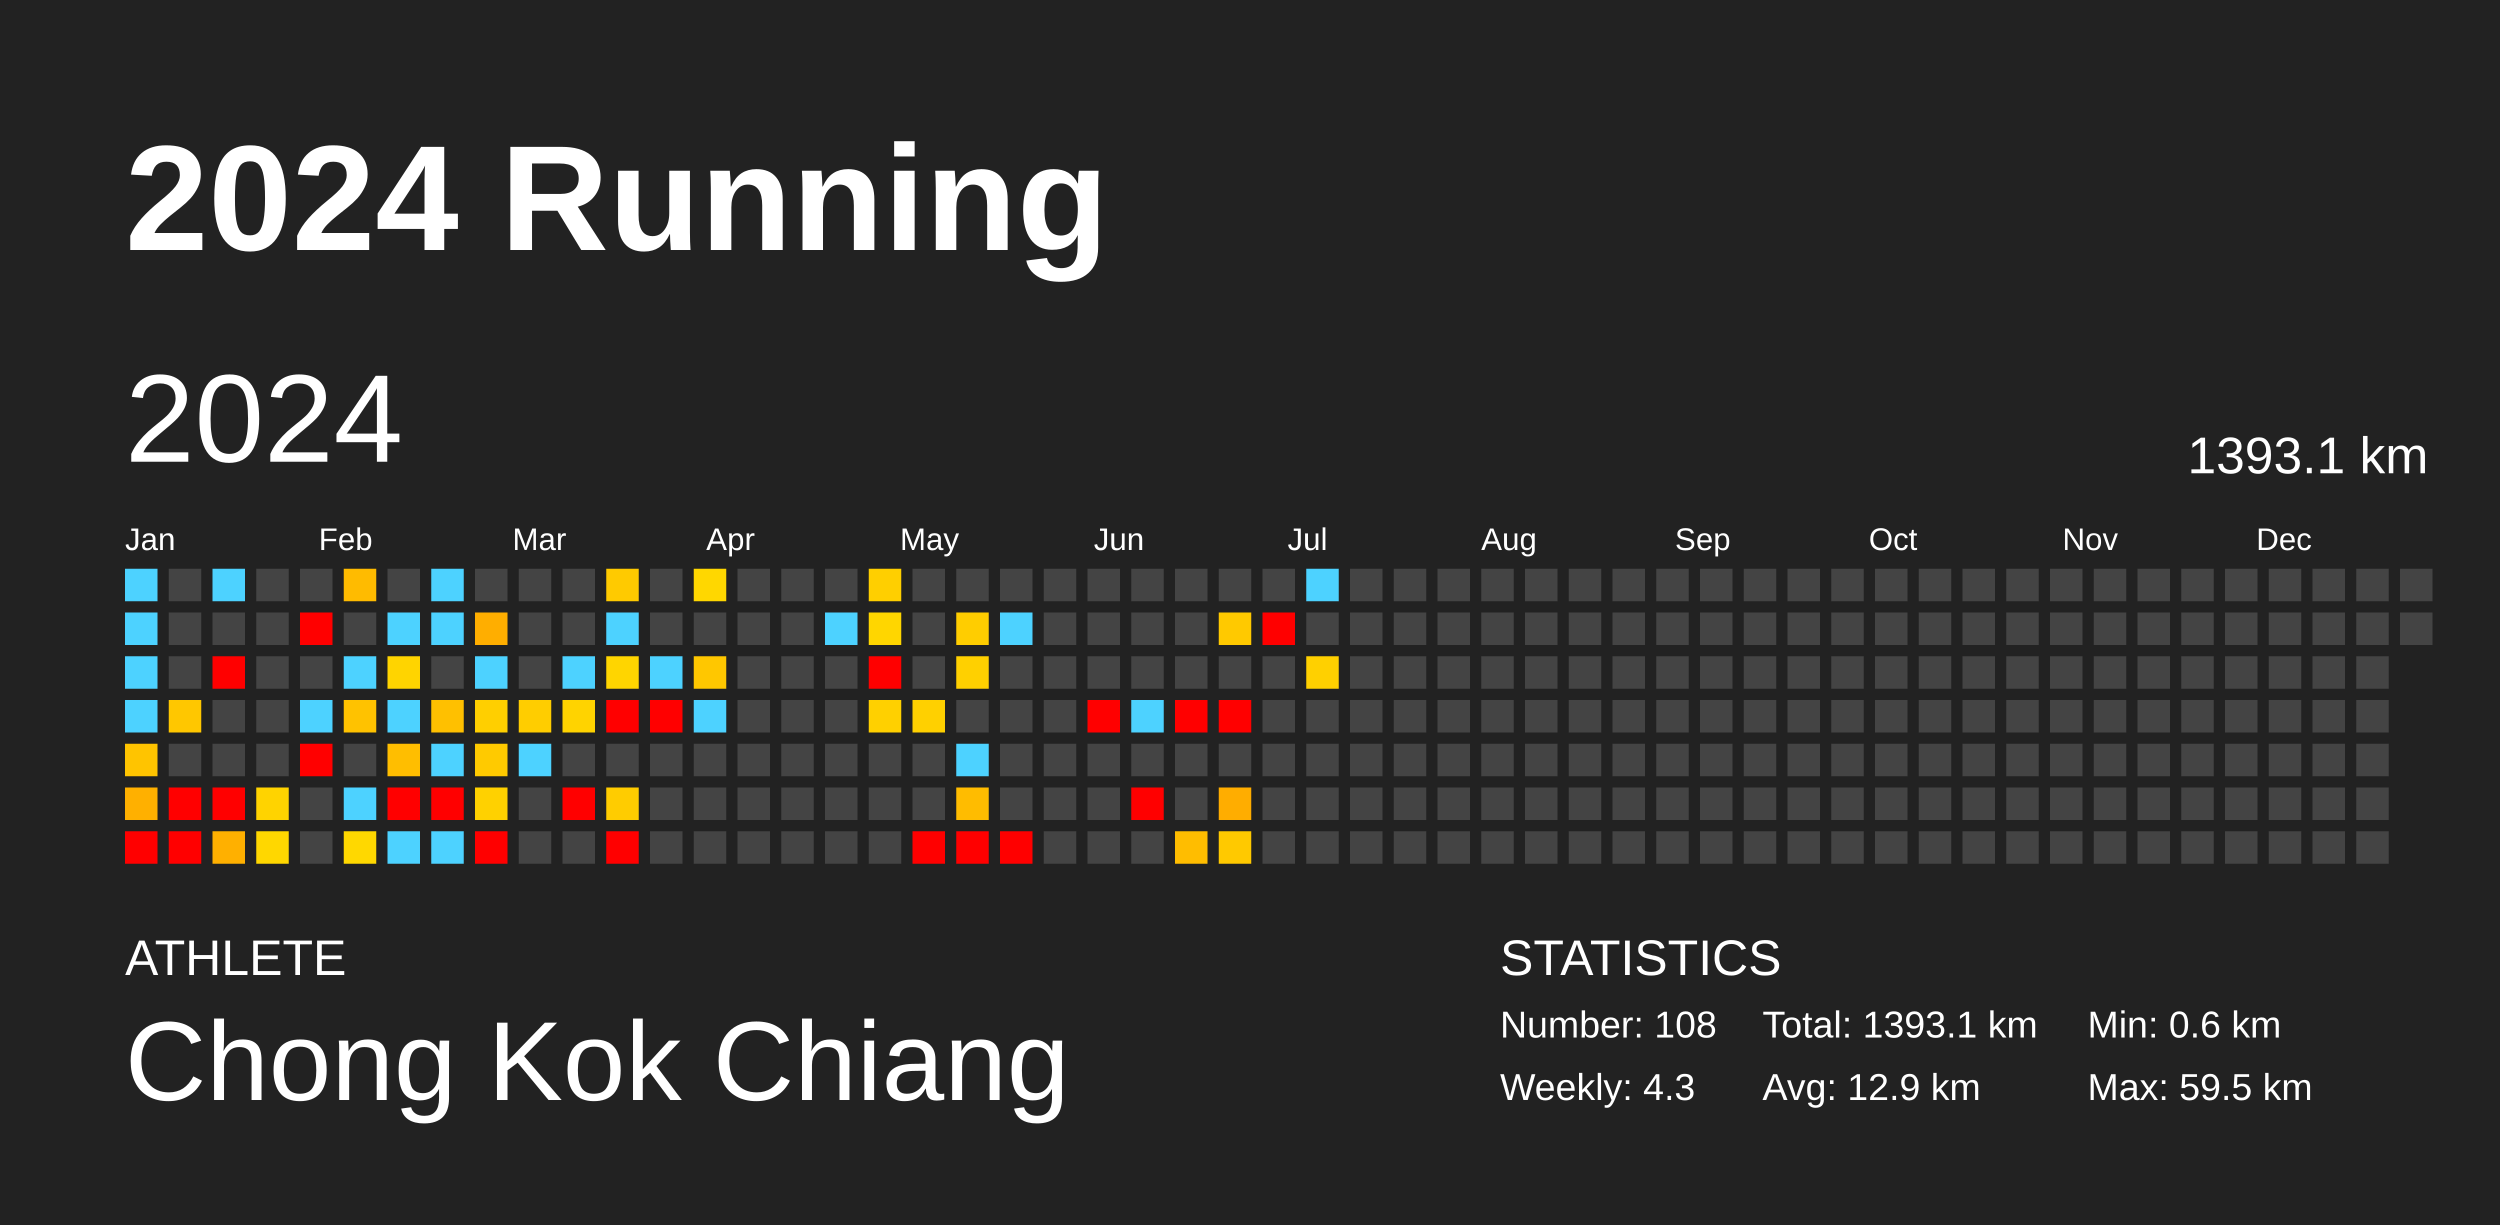
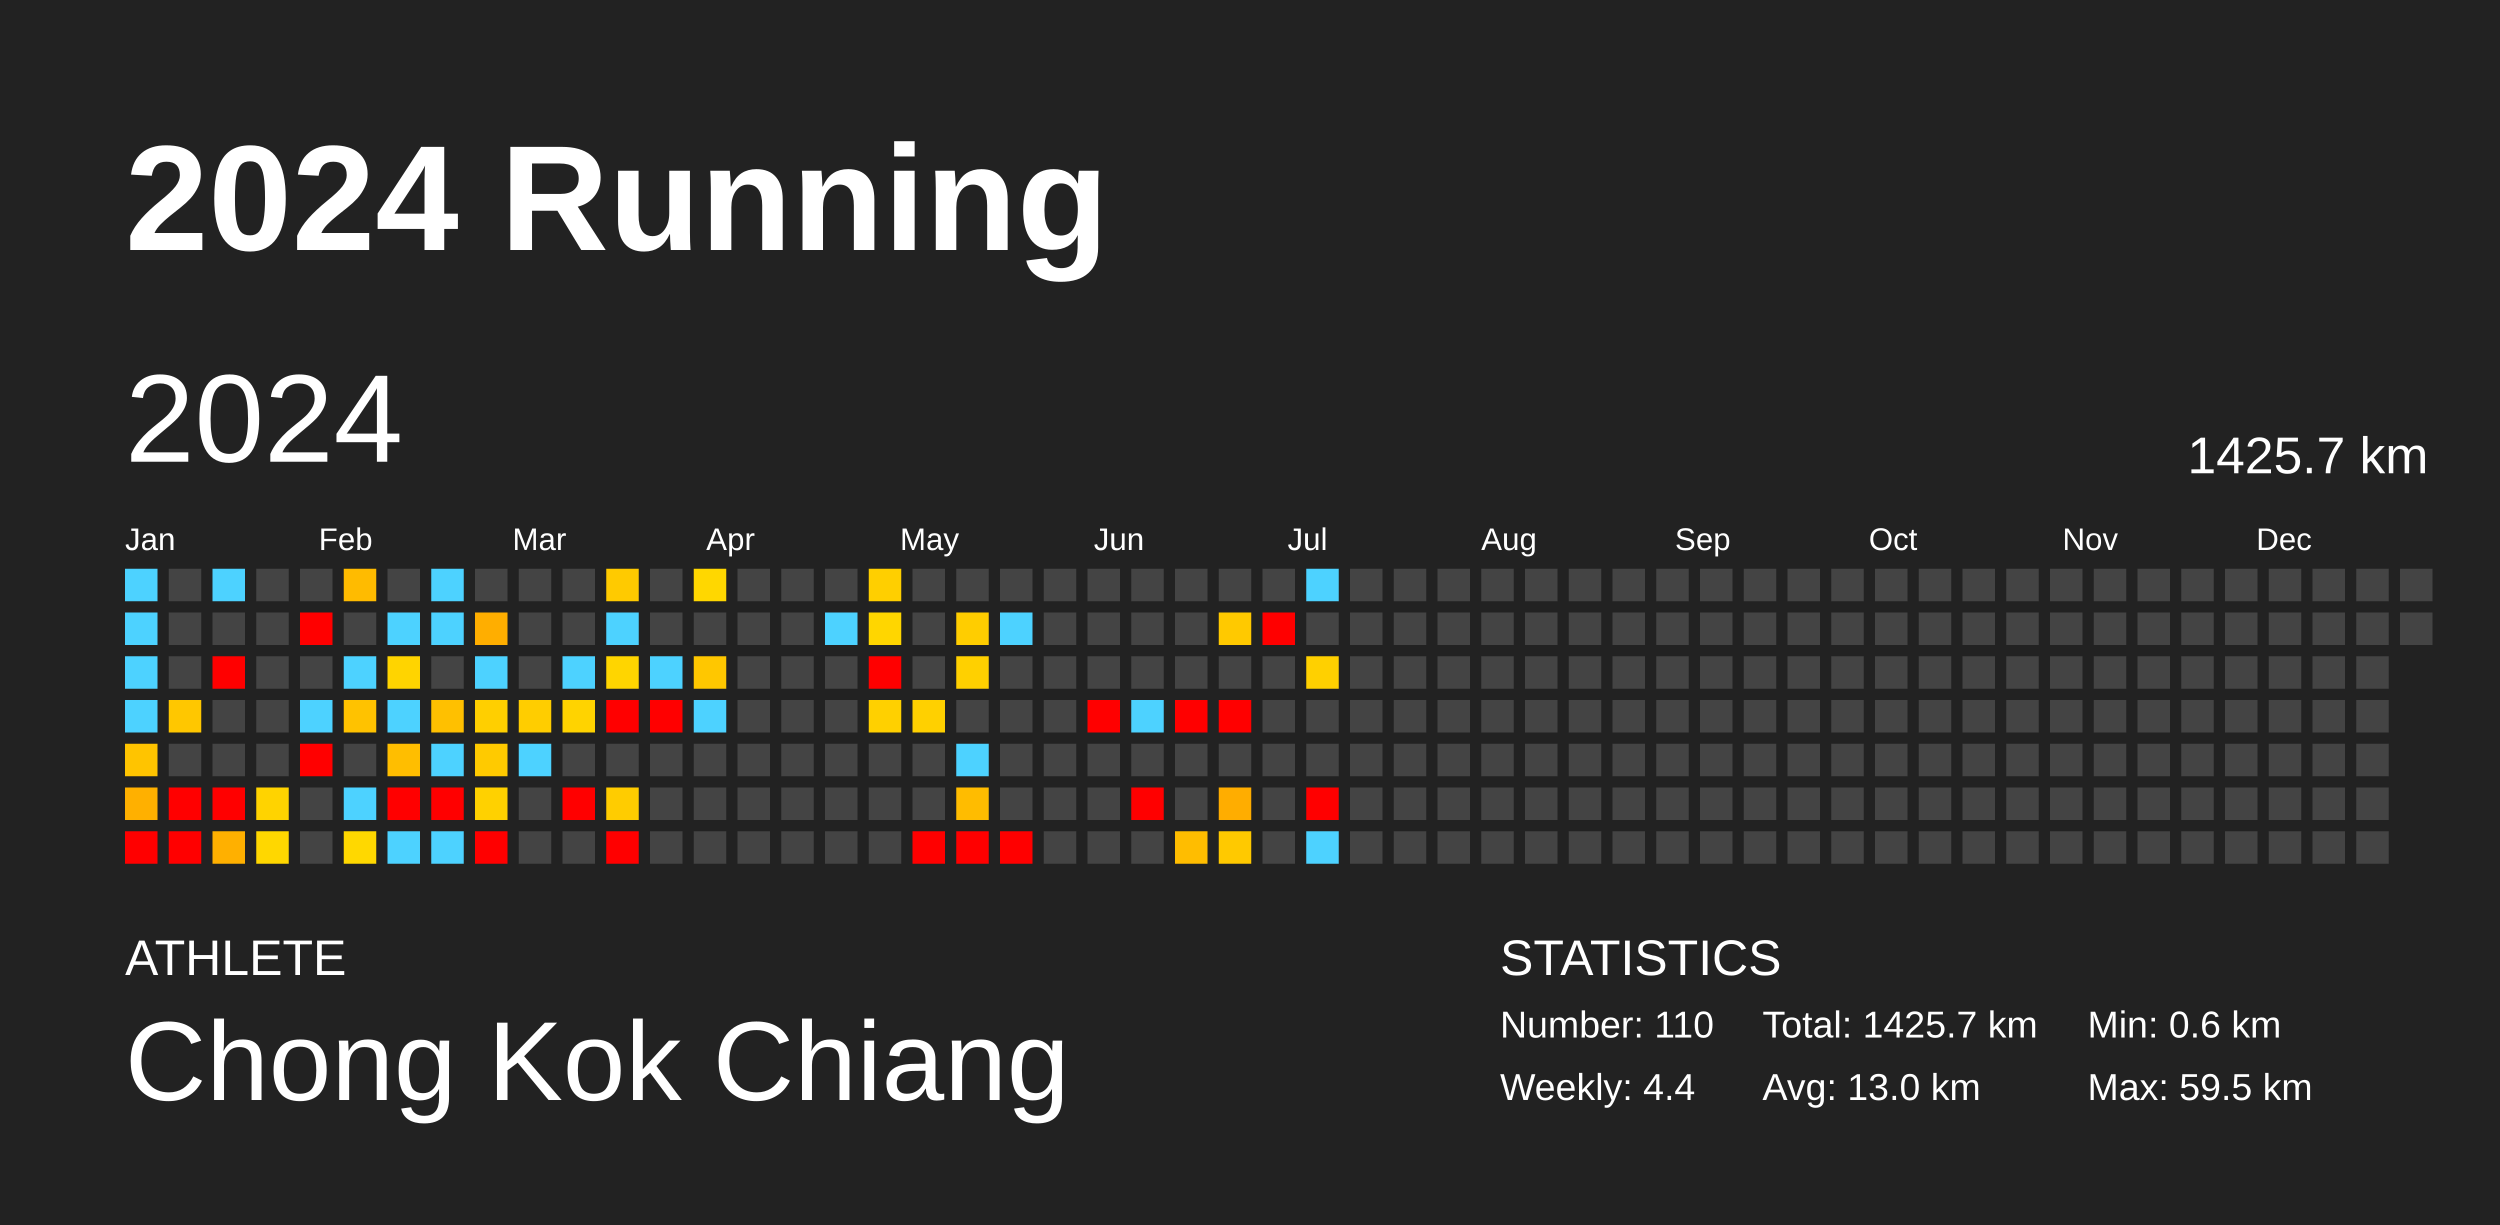
<svg xmlns="http://www.w3.org/2000/svg" baseProfile="full" height="98mm" version="1.1" viewBox="0,0,200,98" width="200mm">
  <defs />
  <rect fill="#222222" height="98" width="200" x="0" y="0" />
  <text fill="#FFFFFF" style="font-size:12px; font-family:Arial; font-weight:bold;" x="10" y="20">2024 Running</text>
  <text fill="#FFFFFF" style="font-size:4px; font-family:Arial" x="10" y="78">ATHLETE</text>
  <text fill="#FFFFFF" style="font-size:9px; font-family:Arial" x="10" y="88">Chong Kok Chiang</text>
  <text fill="#FFFFFF" style="font-size:4px; font-family:Arial" x="120" y="78">STATISTICS</text>
-   <text fill="#FFFFFF" style="font-size:3px; font-family:Arial" x="120" y="83">Number: 108</text>
-   <text fill="#FFFFFF" style="font-size:3px; font-family:Arial" x="120" y="88">Weekly: 4.3</text>
-   <text fill="#FFFFFF" style="font-size:3px; font-family:Arial" x="141" y="83">Total: 1393.1 km</text>
-   <text fill="#FFFFFF" style="font-size:3px; font-family:Arial" x="141" y="88">Avg: 12.9 km</text>
+   <text fill="#FFFFFF" style="font-size:3px; font-family:Arial" x="120" y="83">Number: 110</text>
+   <text fill="#FFFFFF" style="font-size:3px; font-family:Arial" x="120" y="88">Weekly: 4.4</text>
+   <text fill="#FFFFFF" style="font-size:3px; font-family:Arial" x="141" y="83">Total: 1425.7 km</text>
+   <text fill="#FFFFFF" style="font-size:3px; font-family:Arial" x="141" y="88">Avg: 13.0 km</text>
  <text fill="#FFFFFF" style="font-size:3px; font-family:Arial" x="167" y="83">Min: 0.6 km</text>
  <text fill="#FFFFFF" style="font-size:3px; font-family:Arial" x="167" y="88">Max: 59.5 km</text>
  <text dominant-baseline="hanging" fill="#FFFFFF" style="font-size:10.0px; font-family:Arial;" x="10" y="30">2024</text>
-   <text dominant-baseline="hanging" fill="#FFFFFF" style="font-size:4.125px; font-family:Arial;" x="175" y="35">1393.1 km</text>
+   <text dominant-baseline="hanging" fill="#FFFFFF" style="font-size:4.125px; font-family:Arial;" x="175" y="35">1425.7 km</text>
  <text fill="#FFFFFF" style="font-size:2.5px; font-family:Arial" x="10.0" y="44">Jan</text>
  <text fill="#FFFFFF" style="font-size:2.5px; font-family:Arial" x="25.5" y="44">Feb</text>
  <text fill="#FFFFFF" style="font-size:2.5px; font-family:Arial" x="41.0" y="44">Mar</text>
  <text fill="#FFFFFF" style="font-size:2.5px; font-family:Arial" x="56.5" y="44">Apr</text>
  <text fill="#FFFFFF" style="font-size:2.5px; font-family:Arial" x="72.0" y="44">May</text>
  <text fill="#FFFFFF" style="font-size:2.5px; font-family:Arial" x="87.5" y="44">Jun</text>
  <text fill="#FFFFFF" style="font-size:2.5px; font-family:Arial" x="103.0" y="44">Jul</text>
  <text fill="#FFFFFF" style="font-size:2.5px; font-family:Arial" x="118.5" y="44">Aug</text>
  <text fill="#FFFFFF" style="font-size:2.5px; font-family:Arial" x="134.0" y="44">Sep</text>
  <text fill="#FFFFFF" style="font-size:2.5px; font-family:Arial" x="149.5" y="44">Oct</text>
  <text fill="#FFFFFF" style="font-size:2.5px; font-family:Arial" x="165.0" y="44">Nov</text>
  <text fill="#FFFFFF" style="font-size:2.5px; font-family:Arial" x="180.5" y="44">Dec</text>
  <rect fill="#4dd2ff" height="2.6" width="2.6" x="10.0" y="45.5" />
  <rect fill="#4dd2ff" height="2.6" width="2.6" x="10.0" y="49.0" />
  <rect fill="#4dd2ff" height="2.6" width="2.6" x="10.0" y="52.5" />
  <rect fill="#4dd2ff" height="2.6" width="2.6" x="10.0" y="56.0" />
  <rect fill="#ffc400" height="2.6" width="2.6" x="10.0" y="59.5" />
  <rect fill="#ffb000" height="2.6" width="2.6" x="10.0" y="63.0" />
  <rect fill="red" height="2.6" width="2.6" x="10.0" y="66.5" />
  <rect fill="#444444" height="2.6" width="2.6" x="13.5" y="45.5" />
  <rect fill="#444444" height="2.6" width="2.6" x="13.5" y="49.0" />
  <rect fill="#444444" height="2.6" width="2.6" x="13.5" y="52.5" />
  <rect fill="#ffc700" height="2.6" width="2.6" x="13.5" y="56.0" />
  <rect fill="#444444" height="2.6" width="2.6" x="13.5" y="59.5" />
  <rect fill="red" height="2.6" width="2.6" x="13.5" y="63.0" />
  <rect fill="red" height="2.6" width="2.6" x="13.5" y="66.5" />
  <rect fill="#4dd2ff" height="2.6" width="2.6" x="17.0" y="45.5" />
  <rect fill="#444444" height="2.6" width="2.6" x="17.0" y="49.0" />
  <rect fill="red" height="2.6" width="2.6" x="17.0" y="52.5" />
  <rect fill="#444444" height="2.6" width="2.6" x="17.0" y="56.0" />
  <rect fill="#444444" height="2.6" width="2.6" x="17.0" y="59.5" />
  <rect fill="red" height="2.6" width="2.6" x="17.0" y="63.0" />
  <rect fill="#ffb000" height="2.6" width="2.6" x="17.0" y="66.5" />
  <rect fill="#444444" height="2.6" width="2.6" x="20.5" y="45.5" />
  <rect fill="#444444" height="2.6" width="2.6" x="20.5" y="49.0" />
  <rect fill="#444444" height="2.6" width="2.6" x="20.5" y="52.5" />
  <rect fill="#444444" height="2.6" width="2.6" x="20.5" y="56.0" />
  <rect fill="#444444" height="2.6" width="2.6" x="20.5" y="59.5" />
  <rect fill="#ffd300" height="2.6" width="2.6" x="20.5" y="63.0" />
  <rect fill="#ffd700" height="2.6" width="2.6" x="20.5" y="66.5" />
  <rect fill="#444444" height="2.6" width="2.6" x="24.0" y="45.5" />
  <rect fill="red" height="2.6" width="2.6" x="24.0" y="49.0" />
  <rect fill="#444444" height="2.6" width="2.6" x="24.0" y="52.5" />
  <rect fill="#4dd2ff" height="2.6" width="2.6" x="24.0" y="56.0" />
  <rect fill="red" height="2.6" width="2.6" x="24.0" y="59.5" />
  <rect fill="#444444" height="2.6" width="2.6" x="24.0" y="63.0" />
  <rect fill="#444444" height="2.6" width="2.6" x="24.0" y="66.5" />
  <rect fill="#ffbb00" height="2.6" width="2.6" x="27.5" y="45.5" />
  <rect fill="#444444" height="2.6" width="2.6" x="27.5" y="49.0" />
  <rect fill="#4dd2ff" height="2.6" width="2.6" x="27.5" y="52.5" />
  <rect fill="#ffc200" height="2.6" width="2.6" x="27.5" y="56.0" />
  <rect fill="#444444" height="2.6" width="2.6" x="27.5" y="59.5" />
  <rect fill="#4dd2ff" height="2.6" width="2.6" x="27.5" y="63.0" />
  <rect fill="#ffd800" height="2.6" width="2.6" x="27.5" y="66.5" />
  <rect fill="#444444" height="2.6" width="2.6" x="31.0" y="45.5" />
  <rect fill="#4dd2ff" height="2.6" width="2.6" x="31.0" y="49.0" />
  <rect fill="#ffd400" height="2.6" width="2.6" x="31.0" y="52.5" />
  <rect fill="#4dd2ff" height="2.6" width="2.6" x="31.0" y="56.0" />
  <rect fill="#ffbe00" height="2.6" width="2.6" x="31.0" y="59.5" />
  <rect fill="red" height="2.6" width="2.6" x="31.0" y="63.0" />
  <rect fill="#4dd2ff" height="2.6" width="2.6" x="31.0" y="66.5" />
  <rect fill="#4dd2ff" height="2.6" width="2.6" x="34.5" y="45.5" />
  <rect fill="#4dd2ff" height="2.6" width="2.6" x="34.5" y="49.0" />
  <rect fill="#444444" height="2.6" width="2.6" x="34.5" y="52.5" />
  <rect fill="#ffc000" height="2.6" width="2.6" x="34.5" y="56.0" />
  <rect fill="#4dd2ff" height="2.6" width="2.6" x="34.5" y="59.5" />
  <rect fill="red" height="2.6" width="2.6" x="34.5" y="63.0" />
  <rect fill="#4dd2ff" height="2.6" width="2.6" x="34.5" y="66.5" />
  <rect fill="#444444" height="2.6" width="2.6" x="38.0" y="45.5" />
  <rect fill="#ffae00" height="2.6" width="2.6" x="38.0" y="49.0" />
  <rect fill="#4dd2ff" height="2.6" width="2.6" x="38.0" y="52.5" />
  <rect fill="#ffcf00" height="2.6" width="2.6" x="38.0" y="56.0" />
  <rect fill="#ffca00" height="2.6" width="2.6" x="38.0" y="59.5" />
  <rect fill="#ffd100" height="2.6" width="2.6" x="38.0" y="63.0" />
  <rect fill="red" height="2.6" width="2.6" x="38.0" y="66.5" />
  <rect fill="#444444" height="2.6" width="2.6" x="41.5" y="45.5" />
  <rect fill="#444444" height="2.6" width="2.6" x="41.5" y="49.0" />
  <rect fill="#444444" height="2.6" width="2.6" x="41.5" y="52.5" />
  <rect fill="#ffcd00" height="2.6" width="2.6" x="41.5" y="56.0" />
  <rect fill="#4dd2ff" height="2.6" width="2.6" x="41.5" y="59.5" />
  <rect fill="#444444" height="2.6" width="2.6" x="41.5" y="63.0" />
  <rect fill="#444444" height="2.6" width="2.6" x="41.5" y="66.5" />
  <rect fill="#444444" height="2.6" width="2.6" x="45.0" y="45.5" />
  <rect fill="#444444" height="2.6" width="2.6" x="45.0" y="49.0" />
  <rect fill="#4dd2ff" height="2.6" width="2.6" x="45.0" y="52.5" />
  <rect fill="#ffd300" height="2.6" width="2.6" x="45.0" y="56.0" />
  <rect fill="#444444" height="2.6" width="2.6" x="45.0" y="59.5" />
  <rect fill="red" height="2.6" width="2.6" x="45.0" y="63.0" />
  <rect fill="#444444" height="2.6" width="2.6" x="45.0" y="66.5" />
  <rect fill="#ffca00" height="2.6" width="2.6" x="48.5" y="45.5" />
  <rect fill="#4dd2ff" height="2.6" width="2.6" x="48.5" y="49.0" />
  <rect fill="#ffd500" height="2.6" width="2.6" x="48.5" y="52.5" />
  <rect fill="red" height="2.6" width="2.6" x="48.5" y="56.0" />
  <rect fill="#444444" height="2.6" width="2.6" x="48.5" y="59.5" />
  <rect fill="#ffcc00" height="2.6" width="2.6" x="48.5" y="63.0" />
  <rect fill="red" height="2.6" width="2.6" x="48.5" y="66.5" />
  <rect fill="#444444" height="2.6" width="2.6" x="52.0" y="45.5" />
  <rect fill="#444444" height="2.6" width="2.6" x="52.0" y="49.0" />
  <rect fill="#4dd2ff" height="2.6" width="2.6" x="52.0" y="52.5" />
  <rect fill="red" height="2.6" width="2.6" x="52.0" y="56.0" />
  <rect fill="#444444" height="2.6" width="2.6" x="52.0" y="59.5" />
  <rect fill="#444444" height="2.6" width="2.6" x="52.0" y="63.0" />
  <rect fill="#444444" height="2.6" width="2.6" x="52.0" y="66.5" />
  <rect fill="#ffd700" height="2.6" width="2.6" x="55.5" y="45.5" />
  <rect fill="#444444" height="2.6" width="2.6" x="55.5" y="49.0" />
  <rect fill="#ffc700" height="2.6" width="2.6" x="55.5" y="52.5" />
  <rect fill="#4dd2ff" height="2.6" width="2.6" x="55.5" y="56.0" />
  <rect fill="#444444" height="2.6" width="2.6" x="55.5" y="59.5" />
  <rect fill="#444444" height="2.6" width="2.6" x="55.5" y="63.0" />
  <rect fill="#444444" height="2.6" width="2.6" x="55.5" y="66.5" />
  <rect fill="#444444" height="2.6" width="2.6" x="59.0" y="45.5" />
  <rect fill="#444444" height="2.6" width="2.6" x="59.0" y="49.0" />
  <rect fill="#444444" height="2.6" width="2.6" x="59.0" y="52.5" />
  <rect fill="#444444" height="2.6" width="2.6" x="59.0" y="56.0" />
  <rect fill="#444444" height="2.6" width="2.6" x="59.0" y="59.5" />
  <rect fill="#444444" height="2.6" width="2.6" x="59.0" y="63.0" />
  <rect fill="#444444" height="2.6" width="2.6" x="59.0" y="66.5" />
  <rect fill="#444444" height="2.6" width="2.6" x="62.5" y="45.5" />
  <rect fill="#444444" height="2.6" width="2.6" x="62.5" y="49.0" />
  <rect fill="#444444" height="2.6" width="2.6" x="62.5" y="52.5" />
  <rect fill="#444444" height="2.6" width="2.6" x="62.5" y="56.0" />
  <rect fill="#444444" height="2.6" width="2.6" x="62.5" y="59.5" />
  <rect fill="#444444" height="2.6" width="2.6" x="62.5" y="63.0" />
  <rect fill="#444444" height="2.6" width="2.6" x="62.5" y="66.5" />
  <rect fill="#444444" height="2.6" width="2.6" x="66.0" y="45.5" />
  <rect fill="#4dd2ff" height="2.6" width="2.6" x="66.0" y="49.0" />
  <rect fill="#444444" height="2.6" width="2.6" x="66.0" y="52.5" />
  <rect fill="#444444" height="2.6" width="2.6" x="66.0" y="56.0" />
  <rect fill="#444444" height="2.6" width="2.6" x="66.0" y="59.5" />
  <rect fill="#444444" height="2.6" width="2.6" x="66.0" y="63.0" />
  <rect fill="#444444" height="2.6" width="2.6" x="66.0" y="66.5" />
  <rect fill="#ffcf00" height="2.6" width="2.6" x="69.5" y="45.5" />
  <rect fill="#ffd600" height="2.6" width="2.6" x="69.5" y="49.0" />
  <rect fill="red" height="2.6" width="2.6" x="69.5" y="52.5" />
  <rect fill="#ffd000" height="2.6" width="2.6" x="69.5" y="56.0" />
  <rect fill="#444444" height="2.6" width="2.6" x="69.5" y="59.5" />
  <rect fill="#444444" height="2.6" width="2.6" x="69.5" y="63.0" />
  <rect fill="#444444" height="2.6" width="2.6" x="69.5" y="66.5" />
  <rect fill="#444444" height="2.6" width="2.6" x="73.0" y="45.5" />
  <rect fill="#444444" height="2.6" width="2.6" x="73.0" y="49.0" />
  <rect fill="#444444" height="2.6" width="2.6" x="73.0" y="52.5" />
  <rect fill="#ffd000" height="2.6" width="2.6" x="73.0" y="56.0" />
  <rect fill="#444444" height="2.6" width="2.6" x="73.0" y="59.5" />
  <rect fill="#444444" height="2.6" width="2.6" x="73.0" y="63.0" />
  <rect fill="red" height="2.6" width="2.6" x="73.0" y="66.5" />
  <rect fill="#444444" height="2.6" width="2.6" x="76.5" y="45.5" />
  <rect fill="#ffcd00" height="2.6" width="2.6" x="76.5" y="49.0" />
  <rect fill="#ffd000" height="2.6" width="2.6" x="76.5" y="52.5" />
  <rect fill="#444444" height="2.6" width="2.6" x="76.5" y="56.0" />
  <rect fill="#4dd2ff" height="2.6" width="2.6" x="76.5" y="59.5" />
  <rect fill="#ffbc00" height="2.6" width="2.6" x="76.5" y="63.0" />
  <rect fill="red" height="2.6" width="2.6" x="76.5" y="66.5" />
  <rect fill="#444444" height="2.6" width="2.6" x="80.0" y="45.5" />
  <rect fill="#4dd2ff" height="2.6" width="2.6" x="80.0" y="49.0" />
  <rect fill="#444444" height="2.6" width="2.6" x="80.0" y="52.5" />
  <rect fill="#444444" height="2.6" width="2.6" x="80.0" y="56.0" />
  <rect fill="#444444" height="2.6" width="2.6" x="80.0" y="59.5" />
  <rect fill="#444444" height="2.6" width="2.6" x="80.0" y="63.0" />
  <rect fill="red" height="2.6" width="2.6" x="80.0" y="66.5" />
  <rect fill="#444444" height="2.6" width="2.6" x="83.5" y="45.5" />
  <rect fill="#444444" height="2.6" width="2.6" x="83.5" y="49.0" />
  <rect fill="#444444" height="2.6" width="2.6" x="83.5" y="52.5" />
  <rect fill="#444444" height="2.6" width="2.6" x="83.5" y="56.0" />
  <rect fill="#444444" height="2.6" width="2.6" x="83.5" y="59.5" />
  <rect fill="#444444" height="2.6" width="2.6" x="83.5" y="63.0" />
  <rect fill="#444444" height="2.6" width="2.6" x="83.5" y="66.5" />
  <rect fill="#444444" height="2.6" width="2.6" x="87.0" y="45.5" />
  <rect fill="#444444" height="2.6" width="2.6" x="87.0" y="49.0" />
  <rect fill="#444444" height="2.6" width="2.6" x="87.0" y="52.5" />
  <rect fill="red" height="2.6" width="2.6" x="87.0" y="56.0" />
  <rect fill="#444444" height="2.6" width="2.6" x="87.0" y="59.5" />
  <rect fill="#444444" height="2.6" width="2.6" x="87.0" y="63.0" />
  <rect fill="#444444" height="2.6" width="2.6" x="87.0" y="66.5" />
  <rect fill="#444444" height="2.6" width="2.6" x="90.5" y="45.5" />
  <rect fill="#444444" height="2.6" width="2.6" x="90.5" y="49.0" />
  <rect fill="#444444" height="2.6" width="2.6" x="90.5" y="52.5" />
  <rect fill="#4dd2ff" height="2.6" width="2.6" x="90.5" y="56.0" />
  <rect fill="#444444" height="2.6" width="2.6" x="90.5" y="59.5" />
  <rect fill="red" height="2.6" width="2.6" x="90.5" y="63.0" />
  <rect fill="#444444" height="2.6" width="2.6" x="90.5" y="66.5" />
  <rect fill="#444444" height="2.6" width="2.6" x="94.0" y="45.5" />
  <rect fill="#444444" height="2.6" width="2.6" x="94.0" y="49.0" />
  <rect fill="#444444" height="2.6" width="2.6" x="94.0" y="52.5" />
  <rect fill="red" height="2.6" width="2.6" x="94.0" y="56.0" />
  <rect fill="#444444" height="2.6" width="2.6" x="94.0" y="59.5" />
  <rect fill="#444444" height="2.6" width="2.6" x="94.0" y="63.0" />
  <rect fill="#ffbd00" height="2.6" width="2.6" x="94.0" y="66.5" />
  <rect fill="#444444" height="2.6" width="2.6" x="97.5" y="45.5" />
  <rect fill="#ffc900" height="2.6" width="2.6" x="97.5" y="49.0" />
  <rect fill="#444444" height="2.6" width="2.6" x="97.5" y="52.5" />
  <rect fill="red" height="2.6" width="2.6" x="97.5" y="56.0" />
  <rect fill="#444444" height="2.6" width="2.6" x="97.5" y="59.5" />
  <rect fill="#ffad00" height="2.6" width="2.6" x="97.5" y="63.0" />
  <rect fill="#ffc900" height="2.6" width="2.6" x="97.5" y="66.5" />
  <rect fill="#444444" height="2.6" width="2.6" x="101.0" y="45.5" />
  <rect fill="red" height="2.6" width="2.6" x="101.0" y="49.0" />
  <rect fill="#444444" height="2.6" width="2.6" x="101.0" y="52.5" />
  <rect fill="#444444" height="2.6" width="2.6" x="101.0" y="56.0" />
  <rect fill="#444444" height="2.6" width="2.6" x="101.0" y="59.5" />
  <rect fill="#444444" height="2.6" width="2.6" x="101.0" y="63.0" />
  <rect fill="#444444" height="2.6" width="2.6" x="101.0" y="66.5" />
  <rect fill="#4dd2ff" height="2.6" width="2.6" x="104.5" y="45.5" />
  <rect fill="#444444" height="2.6" width="2.6" x="104.5" y="49.0" />
  <rect fill="#ffd000" height="2.6" width="2.6" x="104.5" y="52.5" />
  <rect fill="#444444" height="2.6" width="2.6" x="104.5" y="56.0" />
  <rect fill="#444444" height="2.6" width="2.6" x="104.5" y="59.5" />
-   <rect fill="#444444" height="2.6" width="2.6" x="104.5" y="63.0" />
-   <rect fill="#444444" height="2.6" width="2.6" x="104.5" y="66.5" />
+   <rect fill="red" height="2.6" width="2.6" x="104.5" y="63.0" />
+   <rect fill="#4dd2ff" height="2.6" width="2.6" x="104.5" y="66.5" />
  <rect fill="#444444" height="2.6" width="2.6" x="108.0" y="45.5" />
  <rect fill="#444444" height="2.6" width="2.6" x="108.0" y="49.0" />
  <rect fill="#444444" height="2.6" width="2.6" x="108.0" y="52.5" />
  <rect fill="#444444" height="2.6" width="2.6" x="108.0" y="56.0" />
  <rect fill="#444444" height="2.6" width="2.6" x="108.0" y="59.5" />
  <rect fill="#444444" height="2.6" width="2.6" x="108.0" y="63.0" />
  <rect fill="#444444" height="2.6" width="2.6" x="108.0" y="66.5" />
  <rect fill="#444444" height="2.6" width="2.6" x="111.5" y="45.5" />
  <rect fill="#444444" height="2.6" width="2.6" x="111.5" y="49.0" />
  <rect fill="#444444" height="2.6" width="2.6" x="111.5" y="52.5" />
  <rect fill="#444444" height="2.6" width="2.6" x="111.5" y="56.0" />
  <rect fill="#444444" height="2.6" width="2.6" x="111.5" y="59.5" />
  <rect fill="#444444" height="2.6" width="2.6" x="111.5" y="63.0" />
  <rect fill="#444444" height="2.6" width="2.6" x="111.5" y="66.5" />
  <rect fill="#444444" height="2.6" width="2.6" x="115.0" y="45.5" />
  <rect fill="#444444" height="2.6" width="2.6" x="115.0" y="49.0" />
  <rect fill="#444444" height="2.6" width="2.6" x="115.0" y="52.5" />
  <rect fill="#444444" height="2.6" width="2.6" x="115.0" y="56.0" />
  <rect fill="#444444" height="2.6" width="2.6" x="115.0" y="59.5" />
  <rect fill="#444444" height="2.6" width="2.6" x="115.0" y="63.0" />
  <rect fill="#444444" height="2.6" width="2.6" x="115.0" y="66.5" />
  <rect fill="#444444" height="2.6" width="2.6" x="118.5" y="45.5" />
  <rect fill="#444444" height="2.6" width="2.6" x="118.5" y="49.0" />
  <rect fill="#444444" height="2.6" width="2.6" x="118.5" y="52.5" />
  <rect fill="#444444" height="2.6" width="2.6" x="118.5" y="56.0" />
  <rect fill="#444444" height="2.6" width="2.6" x="118.5" y="59.5" />
  <rect fill="#444444" height="2.6" width="2.6" x="118.5" y="63.0" />
  <rect fill="#444444" height="2.6" width="2.6" x="118.5" y="66.5" />
  <rect fill="#444444" height="2.6" width="2.6" x="122.0" y="45.5" />
  <rect fill="#444444" height="2.6" width="2.6" x="122.0" y="49.0" />
  <rect fill="#444444" height="2.6" width="2.6" x="122.0" y="52.5" />
  <rect fill="#444444" height="2.6" width="2.6" x="122.0" y="56.0" />
  <rect fill="#444444" height="2.6" width="2.6" x="122.0" y="59.5" />
  <rect fill="#444444" height="2.6" width="2.6" x="122.0" y="63.0" />
  <rect fill="#444444" height="2.6" width="2.6" x="122.0" y="66.5" />
  <rect fill="#444444" height="2.6" width="2.6" x="125.5" y="45.5" />
  <rect fill="#444444" height="2.6" width="2.6" x="125.5" y="49.0" />
  <rect fill="#444444" height="2.6" width="2.6" x="125.5" y="52.5" />
  <rect fill="#444444" height="2.6" width="2.6" x="125.5" y="56.0" />
  <rect fill="#444444" height="2.6" width="2.6" x="125.5" y="59.5" />
  <rect fill="#444444" height="2.6" width="2.6" x="125.5" y="63.0" />
  <rect fill="#444444" height="2.6" width="2.6" x="125.5" y="66.5" />
  <rect fill="#444444" height="2.6" width="2.6" x="129.0" y="45.5" />
  <rect fill="#444444" height="2.6" width="2.6" x="129.0" y="49.0" />
  <rect fill="#444444" height="2.6" width="2.6" x="129.0" y="52.5" />
  <rect fill="#444444" height="2.6" width="2.6" x="129.0" y="56.0" />
  <rect fill="#444444" height="2.6" width="2.6" x="129.0" y="59.5" />
  <rect fill="#444444" height="2.6" width="2.6" x="129.0" y="63.0" />
  <rect fill="#444444" height="2.6" width="2.6" x="129.0" y="66.5" />
  <rect fill="#444444" height="2.6" width="2.6" x="132.5" y="45.5" />
  <rect fill="#444444" height="2.6" width="2.6" x="132.5" y="49.0" />
  <rect fill="#444444" height="2.6" width="2.6" x="132.5" y="52.5" />
  <rect fill="#444444" height="2.6" width="2.6" x="132.5" y="56.0" />
  <rect fill="#444444" height="2.6" width="2.6" x="132.5" y="59.5" />
  <rect fill="#444444" height="2.6" width="2.6" x="132.5" y="63.0" />
  <rect fill="#444444" height="2.6" width="2.6" x="132.5" y="66.5" />
  <rect fill="#444444" height="2.6" width="2.6" x="136.0" y="45.5" />
  <rect fill="#444444" height="2.6" width="2.6" x="136.0" y="49.0" />
  <rect fill="#444444" height="2.6" width="2.6" x="136.0" y="52.5" />
  <rect fill="#444444" height="2.6" width="2.6" x="136.0" y="56.0" />
  <rect fill="#444444" height="2.6" width="2.6" x="136.0" y="59.5" />
  <rect fill="#444444" height="2.6" width="2.6" x="136.0" y="63.0" />
  <rect fill="#444444" height="2.6" width="2.6" x="136.0" y="66.5" />
  <rect fill="#444444" height="2.6" width="2.6" x="139.5" y="45.5" />
  <rect fill="#444444" height="2.6" width="2.6" x="139.5" y="49.0" />
  <rect fill="#444444" height="2.6" width="2.6" x="139.5" y="52.5" />
  <rect fill="#444444" height="2.6" width="2.6" x="139.5" y="56.0" />
  <rect fill="#444444" height="2.6" width="2.6" x="139.5" y="59.5" />
  <rect fill="#444444" height="2.6" width="2.6" x="139.5" y="63.0" />
  <rect fill="#444444" height="2.6" width="2.6" x="139.5" y="66.5" />
  <rect fill="#444444" height="2.6" width="2.6" x="143.0" y="45.5" />
  <rect fill="#444444" height="2.6" width="2.6" x="143.0" y="49.0" />
  <rect fill="#444444" height="2.6" width="2.6" x="143.0" y="52.5" />
  <rect fill="#444444" height="2.6" width="2.6" x="143.0" y="56.0" />
  <rect fill="#444444" height="2.6" width="2.6" x="143.0" y="59.5" />
  <rect fill="#444444" height="2.6" width="2.6" x="143.0" y="63.0" />
  <rect fill="#444444" height="2.6" width="2.6" x="143.0" y="66.5" />
  <rect fill="#444444" height="2.6" width="2.6" x="146.5" y="45.5" />
  <rect fill="#444444" height="2.6" width="2.6" x="146.5" y="49.0" />
  <rect fill="#444444" height="2.6" width="2.6" x="146.5" y="52.5" />
  <rect fill="#444444" height="2.6" width="2.6" x="146.5" y="56.0" />
  <rect fill="#444444" height="2.6" width="2.6" x="146.5" y="59.5" />
  <rect fill="#444444" height="2.6" width="2.6" x="146.5" y="63.0" />
  <rect fill="#444444" height="2.6" width="2.6" x="146.5" y="66.5" />
  <rect fill="#444444" height="2.6" width="2.6" x="150.0" y="45.5" />
  <rect fill="#444444" height="2.6" width="2.6" x="150.0" y="49.0" />
  <rect fill="#444444" height="2.6" width="2.6" x="150.0" y="52.5" />
  <rect fill="#444444" height="2.6" width="2.6" x="150.0" y="56.0" />
  <rect fill="#444444" height="2.6" width="2.6" x="150.0" y="59.5" />
  <rect fill="#444444" height="2.6" width="2.6" x="150.0" y="63.0" />
  <rect fill="#444444" height="2.6" width="2.6" x="150.0" y="66.5" />
  <rect fill="#444444" height="2.6" width="2.6" x="153.5" y="45.5" />
  <rect fill="#444444" height="2.6" width="2.6" x="153.5" y="49.0" />
  <rect fill="#444444" height="2.6" width="2.6" x="153.5" y="52.5" />
  <rect fill="#444444" height="2.6" width="2.6" x="153.5" y="56.0" />
  <rect fill="#444444" height="2.6" width="2.6" x="153.5" y="59.5" />
  <rect fill="#444444" height="2.6" width="2.6" x="153.5" y="63.0" />
  <rect fill="#444444" height="2.6" width="2.6" x="153.5" y="66.5" />
  <rect fill="#444444" height="2.6" width="2.6" x="157.0" y="45.5" />
  <rect fill="#444444" height="2.6" width="2.6" x="157.0" y="49.0" />
  <rect fill="#444444" height="2.6" width="2.6" x="157.0" y="52.5" />
  <rect fill="#444444" height="2.6" width="2.6" x="157.0" y="56.0" />
  <rect fill="#444444" height="2.6" width="2.6" x="157.0" y="59.5" />
  <rect fill="#444444" height="2.6" width="2.6" x="157.0" y="63.0" />
  <rect fill="#444444" height="2.6" width="2.6" x="157.0" y="66.5" />
  <rect fill="#444444" height="2.6" width="2.6" x="160.5" y="45.5" />
  <rect fill="#444444" height="2.6" width="2.6" x="160.5" y="49.0" />
  <rect fill="#444444" height="2.6" width="2.6" x="160.5" y="52.5" />
  <rect fill="#444444" height="2.6" width="2.6" x="160.5" y="56.0" />
  <rect fill="#444444" height="2.6" width="2.6" x="160.5" y="59.5" />
  <rect fill="#444444" height="2.6" width="2.6" x="160.5" y="63.0" />
  <rect fill="#444444" height="2.6" width="2.6" x="160.5" y="66.5" />
  <rect fill="#444444" height="2.6" width="2.6" x="164.0" y="45.5" />
  <rect fill="#444444" height="2.6" width="2.6" x="164.0" y="49.0" />
  <rect fill="#444444" height="2.6" width="2.6" x="164.0" y="52.5" />
  <rect fill="#444444" height="2.6" width="2.6" x="164.0" y="56.0" />
  <rect fill="#444444" height="2.6" width="2.6" x="164.0" y="59.5" />
  <rect fill="#444444" height="2.6" width="2.6" x="164.0" y="63.0" />
  <rect fill="#444444" height="2.6" width="2.6" x="164.0" y="66.5" />
  <rect fill="#444444" height="2.6" width="2.6" x="167.5" y="45.5" />
  <rect fill="#444444" height="2.6" width="2.6" x="167.5" y="49.0" />
  <rect fill="#444444" height="2.6" width="2.6" x="167.5" y="52.5" />
  <rect fill="#444444" height="2.6" width="2.6" x="167.5" y="56.0" />
  <rect fill="#444444" height="2.6" width="2.6" x="167.5" y="59.5" />
  <rect fill="#444444" height="2.6" width="2.6" x="167.5" y="63.0" />
  <rect fill="#444444" height="2.6" width="2.6" x="167.5" y="66.5" />
  <rect fill="#444444" height="2.6" width="2.6" x="171.0" y="45.5" />
  <rect fill="#444444" height="2.6" width="2.6" x="171.0" y="49.0" />
  <rect fill="#444444" height="2.6" width="2.6" x="171.0" y="52.5" />
  <rect fill="#444444" height="2.6" width="2.6" x="171.0" y="56.0" />
  <rect fill="#444444" height="2.6" width="2.6" x="171.0" y="59.5" />
  <rect fill="#444444" height="2.6" width="2.6" x="171.0" y="63.0" />
  <rect fill="#444444" height="2.6" width="2.6" x="171.0" y="66.5" />
  <rect fill="#444444" height="2.6" width="2.6" x="174.5" y="45.5" />
  <rect fill="#444444" height="2.6" width="2.6" x="174.5" y="49.0" />
  <rect fill="#444444" height="2.6" width="2.6" x="174.5" y="52.5" />
  <rect fill="#444444" height="2.6" width="2.6" x="174.5" y="56.0" />
  <rect fill="#444444" height="2.6" width="2.6" x="174.5" y="59.5" />
  <rect fill="#444444" height="2.6" width="2.6" x="174.5" y="63.0" />
  <rect fill="#444444" height="2.6" width="2.6" x="174.5" y="66.5" />
  <rect fill="#444444" height="2.6" width="2.6" x="178.0" y="45.5" />
  <rect fill="#444444" height="2.6" width="2.6" x="178.0" y="49.0" />
  <rect fill="#444444" height="2.6" width="2.6" x="178.0" y="52.5" />
  <rect fill="#444444" height="2.6" width="2.6" x="178.0" y="56.0" />
  <rect fill="#444444" height="2.6" width="2.6" x="178.0" y="59.5" />
  <rect fill="#444444" height="2.6" width="2.6" x="178.0" y="63.0" />
  <rect fill="#444444" height="2.6" width="2.6" x="178.0" y="66.5" />
  <rect fill="#444444" height="2.6" width="2.6" x="181.5" y="45.5" />
  <rect fill="#444444" height="2.6" width="2.6" x="181.5" y="49.0" />
  <rect fill="#444444" height="2.6" width="2.6" x="181.5" y="52.5" />
  <rect fill="#444444" height="2.6" width="2.6" x="181.5" y="56.0" />
  <rect fill="#444444" height="2.6" width="2.6" x="181.5" y="59.5" />
  <rect fill="#444444" height="2.6" width="2.6" x="181.5" y="63.0" />
  <rect fill="#444444" height="2.6" width="2.6" x="181.5" y="66.5" />
  <rect fill="#444444" height="2.6" width="2.6" x="185.0" y="45.5" />
  <rect fill="#444444" height="2.6" width="2.6" x="185.0" y="49.0" />
  <rect fill="#444444" height="2.6" width="2.6" x="185.0" y="52.5" />
  <rect fill="#444444" height="2.6" width="2.6" x="185.0" y="56.0" />
  <rect fill="#444444" height="2.6" width="2.6" x="185.0" y="59.5" />
  <rect fill="#444444" height="2.6" width="2.6" x="185.0" y="63.0" />
  <rect fill="#444444" height="2.6" width="2.6" x="185.0" y="66.5" />
  <rect fill="#444444" height="2.6" width="2.6" x="188.5" y="45.5" />
  <rect fill="#444444" height="2.6" width="2.6" x="188.5" y="49.0" />
  <rect fill="#444444" height="2.6" width="2.6" x="188.5" y="52.5" />
  <rect fill="#444444" height="2.6" width="2.6" x="188.5" y="56.0" />
  <rect fill="#444444" height="2.6" width="2.6" x="188.5" y="59.5" />
  <rect fill="#444444" height="2.6" width="2.6" x="188.5" y="63.0" />
  <rect fill="#444444" height="2.6" width="2.6" x="188.5" y="66.5" />
  <rect fill="#444444" height="2.6" width="2.6" x="192.0" y="45.5" />
  <rect fill="#444444" height="2.6" width="2.6" x="192.0" y="49.0" />
</svg>
